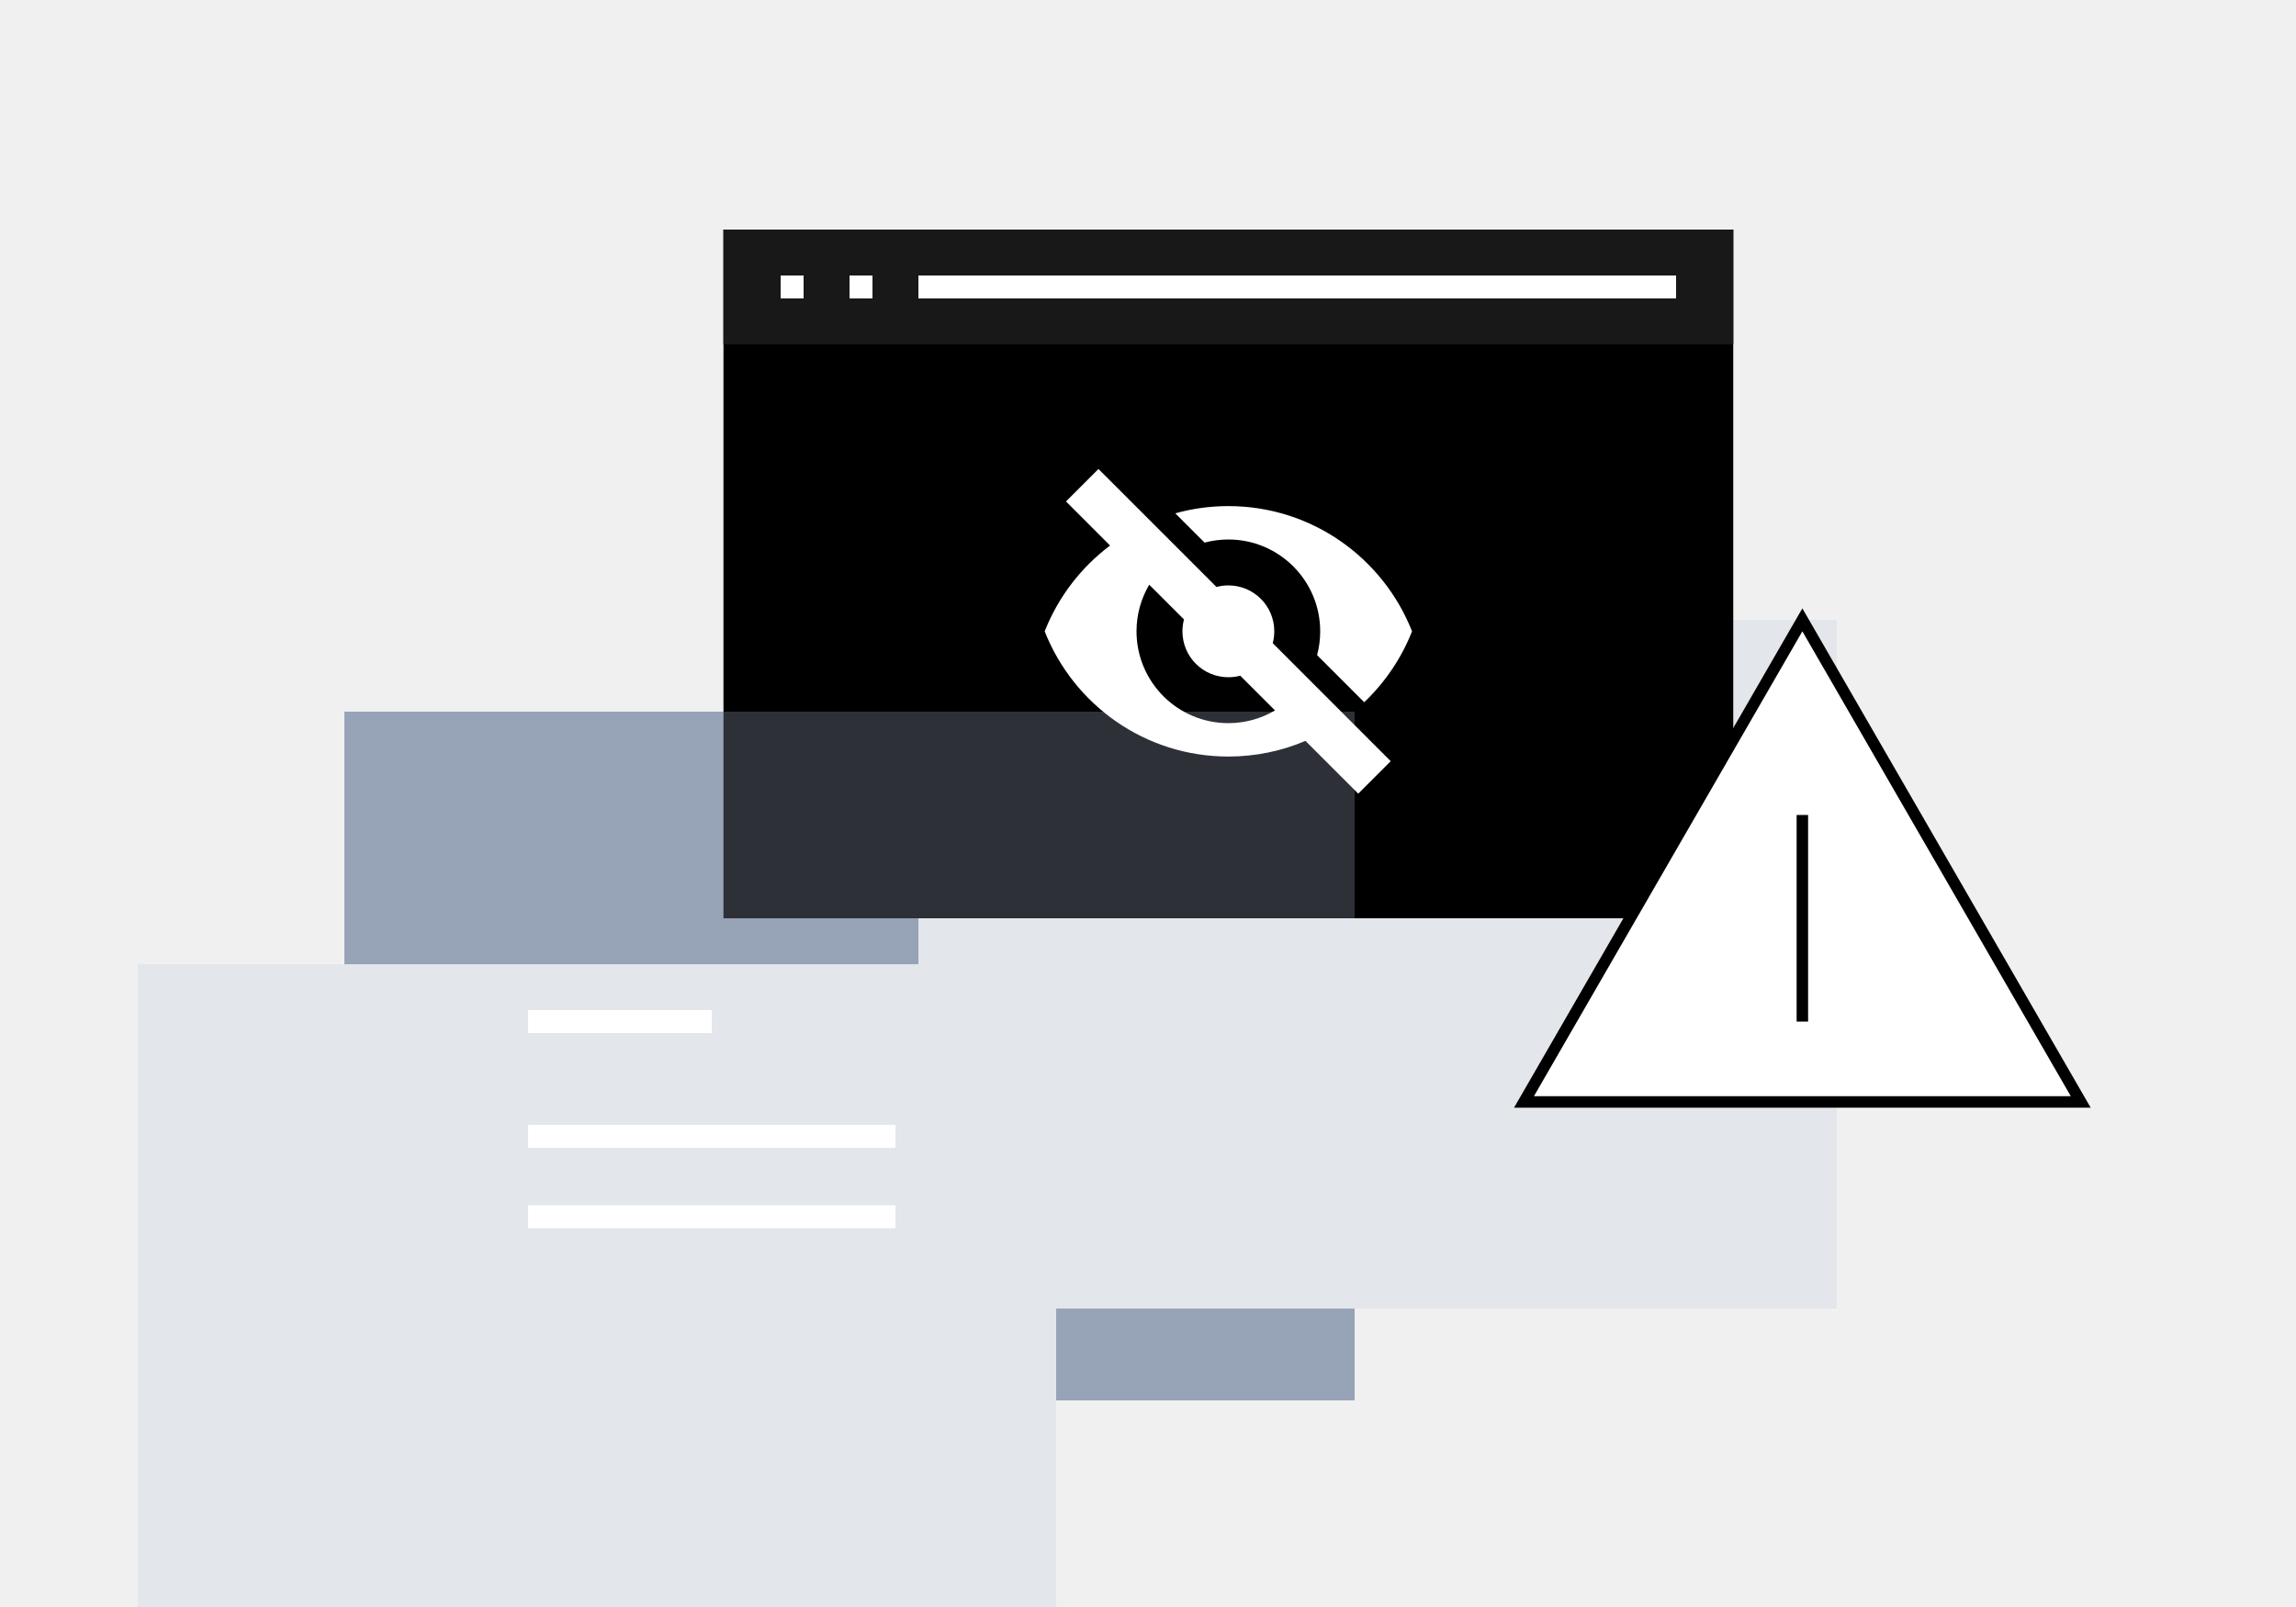
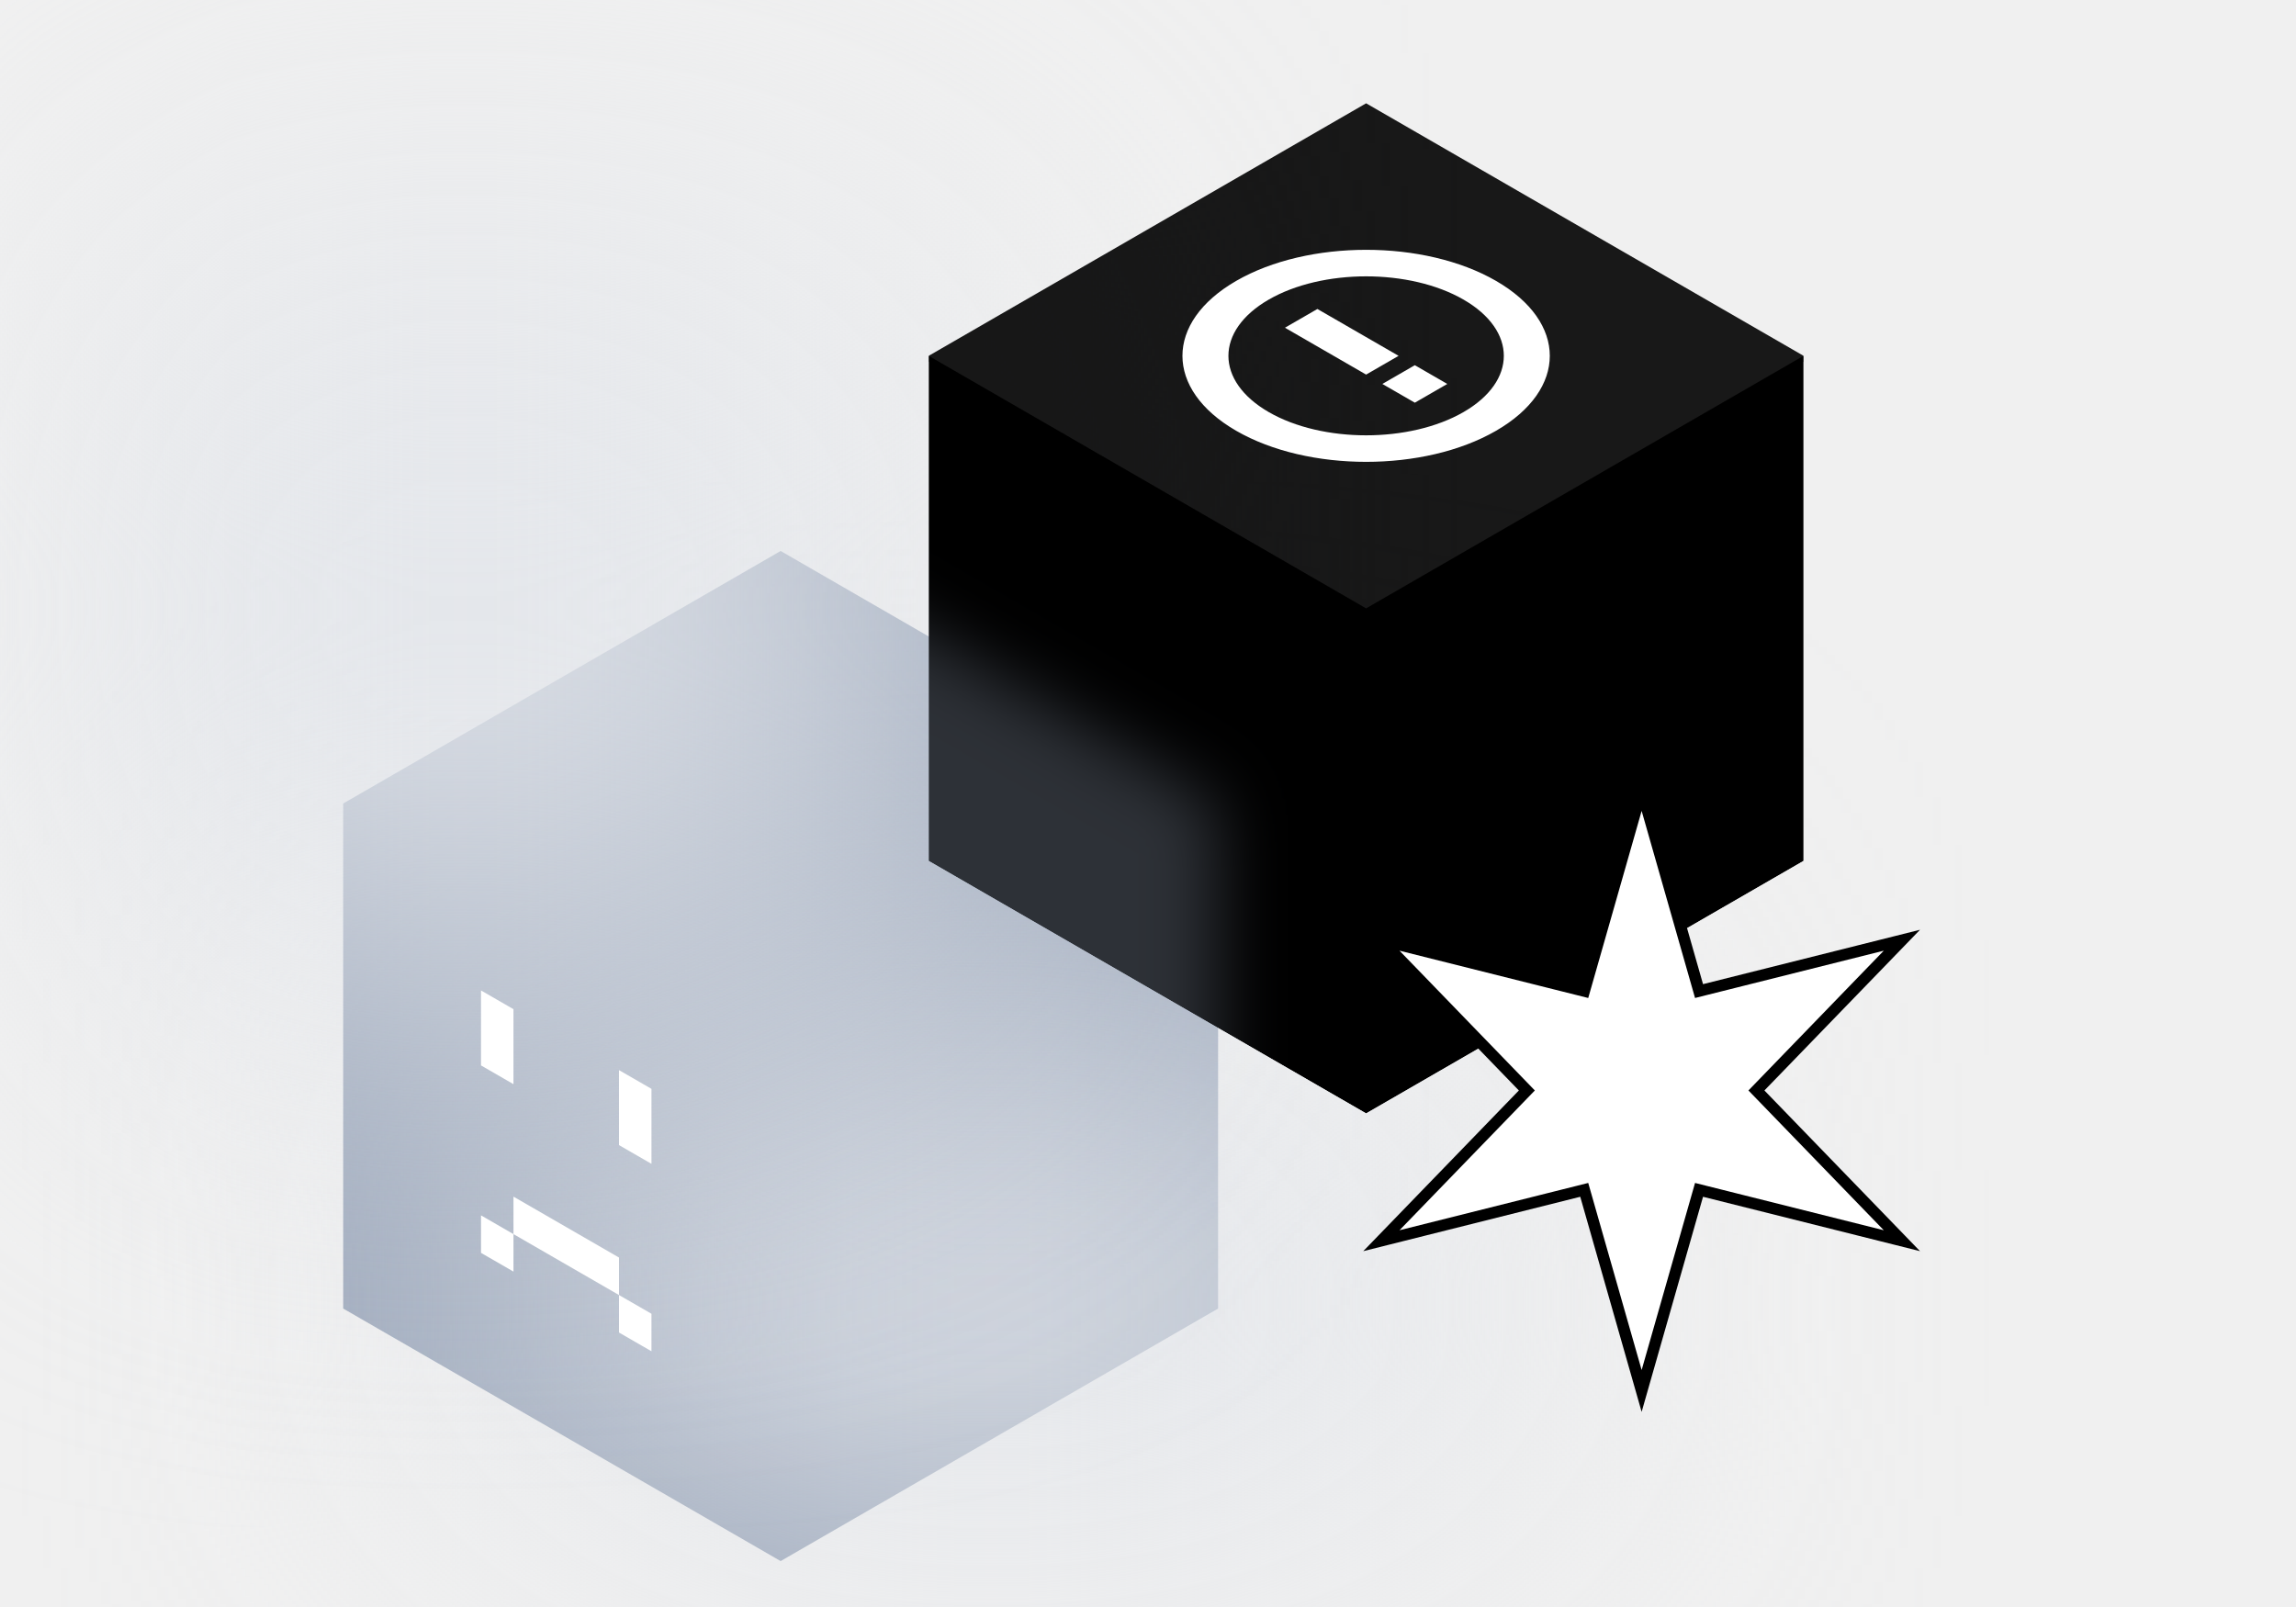
<svg xmlns="http://www.w3.org/2000/svg" width="200" height="140" viewBox="0 0 200 140" fill="none">
-   <g mask="url(#mask0_17_619)">
-     <path d="M30 62H118V122H30V62Z" fill="#97A3B7" />
-     <g filter="url(#filter0_f_17_619)">
-       <rect x="12" y="84" width="80" height="60" fill="#E3E6EB" />
+   <g mask="url(#mask0_16559_24251)">
+     <path d="M68 48L106.105 70V114L68 136L29.895 114V70L68 48Z" fill="#97A3B7" />
+     <g filter="url(#filter0_f_16559_24251)">
+       <rect x="46.391" y="92" width="80" height="60" fill="#E3E6EB" />
    </g>
-     <g filter="url(#filter1_f_17_619)">
-       <rect x="80" y="54" width="80" height="60" fill="#E3E6EB" />
-     </g>
-     <rect x="46" y="105" width="32" height="2" fill="white" />
-     <rect x="46" y="98" width="32" height="2" fill="white" />
-     <rect x="46" y="88" width="16" height="2" fill="white" />
-   </g>
-   <path opacity="0.9" d="M63 20H151V30H63V20Z" fill="currentcolor" />
-   <mask id="mask1_17_619" style="mask-type:alpha" maskUnits="userSpaceOnUse" x="63" y="30" width="88" height="50">
-     <path d="M63 30H151V80H63V30Z" fill="currentcolor" />
-   </mask>
-   <g mask="url(#mask1_17_619)">
-     <path d="M63 30H151V80H63V30Z" fill="currentcolor" />
-     <g opacity="0.3" filter="url(#filter2_f_17_619)">
-       <path d="M30 62H118V122H30V62Z" fill="#97A3B7" />
+     <g filter="url(#filter1_f_16559_24251)">
+       <rect y="23" width="80" height="60" fill="#E3E6EB" />
    </g>
  </g>
-   <path fill-rule="evenodd" clip-rule="evenodd" d="M95.686 40.858L105.964 51.135C106.295 51.047 106.642 51 107 51C109.213 51 111 52.786 111 55C111 55.357 110.953 55.704 110.866 56.033L121.142 66.314L118.314 69.142L113.716 64.545C111.653 65.423 109.384 65.909 107 65.909C99.727 65.909 93.516 61.385 91 55C92.178 52.009 94.167 49.427 96.696 47.527L92.858 43.686L95.686 40.858ZM99 55C99 59.416 102.584 63 107 63C108.483 63 109.872 62.596 111.063 61.892L108.034 58.866C107.704 58.953 107.358 59 107 59C104.787 59 103 57.213 103 55C103 54.642 103.047 54.296 103.134 53.966L100.107 50.939C99.404 52.13 99 53.518 99 55ZM107 44.091C114.273 44.091 120.484 48.614 123 55C122.071 57.357 120.638 59.461 118.834 61.177L114.729 57.072C114.906 56.411 115 55.716 115 55C115 50.584 111.416 47 107 47C106.284 47 105.589 47.094 104.928 47.271L102.378 44.721C103.848 44.31 105.398 44.091 107 44.091Z" fill="white" />
-   <rect x="68" y="24" width="2" height="2" fill="white" />
-   <rect x="74" y="24" width="2" height="2" fill="white" />
-   <rect x="80" y="24" width="66" height="2" fill="white" />
-   <path d="M157 54L181.249 96H132.751L157 54Z" fill="white" stroke="black" />
-   <path d="M157 89L157 71" stroke="black" />
+   <mask id="mask1_16559_24251" style="mask-type:alpha" maskUnits="userSpaceOnUse" x="80" y="9" width="78" height="88">
+     <path d="M119 9L157.105 31V75L119 97L80.895 75V31L119 9Z" fill="currentcolor" />
+   </mask>
+   <g mask="url(#mask1_16559_24251)">
+     <path fill-rule="evenodd" clip-rule="evenodd" d="M80.895 31V75L119 97L157.105 75V31L119 53L80.895 31Z" fill="currentcolor" />
+     <path opacity="0.9" d="M119 -35L157.105 -13L157.105 31.5L119 53.5L80.895 31.5L80.895 -13L119 -35Z" fill="currentcolor" />
+     <g opacity="0.3" filter="url(#filter2_f_16559_24251)">
+       <path d="M68 48L106.105 70V114L68 136L29.895 114V70L68 48Z" fill="#97A3B7" />
+     </g>
+   </g>
+   <path d="M143 68.822L147.867 85.875L148 86.341L148.469 86.223L165.671 81.911L153.336 94.652L152.999 95L153.336 95.348L165.671 108.089L148.469 103.777L148 103.659L147.867 104.125L143 121.178L138.133 104.125L138 103.659L137.531 103.777L120.329 108.089L132.664 95.348L133.001 95L132.664 94.652L120.329 81.911L137.531 86.223L138 86.341L138.133 85.875L143 68.822Z" fill="white" stroke="black" />
+   <path fill-rule="evenodd" clip-rule="evenodd" d="M123.243 35.082L126.071 33.449L123.243 31.816L120.414 33.449L123.243 35.082ZM119 32.633L121.828 31L114.757 26.918L111.929 28.551L119 32.633ZM127.485 35.899C122.806 38.6 115.194 38.6 110.515 35.899C105.835 33.197 105.835 28.803 110.515 26.101C115.194 23.4 122.806 23.4 127.485 26.101C132.165 28.803 132.165 33.197 127.485 35.899ZM107.686 24.469C101.438 28.076 101.438 33.924 107.686 37.531C113.934 41.138 124.066 41.138 130.314 37.531C136.562 33.924 136.562 28.076 130.314 24.469C124.066 20.862 113.934 20.862 107.686 24.469Z" fill="white" />
+   <path fill-rule="evenodd" clip-rule="evenodd" d="M41.899 86.286L44.727 87.919L44.727 94.451L41.899 92.818L41.899 86.286ZM53.919 93.227L56.748 94.86L56.748 101.392L53.92 99.759L53.919 93.227ZM44.728 107.515L41.9 105.882L41.9 109.148L44.728 110.781L44.728 107.515L53.92 112.822L53.92 116.088L56.748 117.721L56.748 114.455L53.92 112.822L53.92 109.556L44.728 104.249L44.728 107.515Z" fill="white" />
+   <defs>
+     <filter id="filter0_f_16559_24251" x="-3.609" y="42" width="180" height="160" filterUnits="userSpaceOnUse" color-interpolation-filters="sRGB">
+       <feFlood flood-opacity="0" result="BackgroundImageFix" />
+       <feBlend mode="normal" in="SourceGraphic" in2="BackgroundImageFix" result="shape" />
+       <feGaussianBlur stdDeviation="25" result="effect1_foregroundBlur_16559_24251" />
+     </filter>
+     <filter id="filter1_f_16559_24251" x="-50" y="-27" width="180" height="160" filterUnits="userSpaceOnUse" color-interpolation-filters="sRGB">
+       <feFlood flood-opacity="0" result="BackgroundImageFix" />
+       <feBlend mode="normal" in="SourceGraphic" in2="BackgroundImageFix" result="shape" />
+       <feGaussianBlur stdDeviation="25" result="effect1_foregroundBlur_16559_24251" />
+     </filter>
+     <filter id="filter2_f_16559_24251" x="23.895" y="42" width="88.21" height="100" filterUnits="userSpaceOnUse" color-interpolation-filters="sRGB">
+       <feFlood flood-opacity="0" result="BackgroundImageFix" />
+       <feBlend mode="normal" in="SourceGraphic" in2="BackgroundImageFix" result="shape" />
+       <feGaussianBlur stdDeviation="3" result="effect1_foregroundBlur_16559_24251" />
+     </filter>
+   </defs>
</svg>
